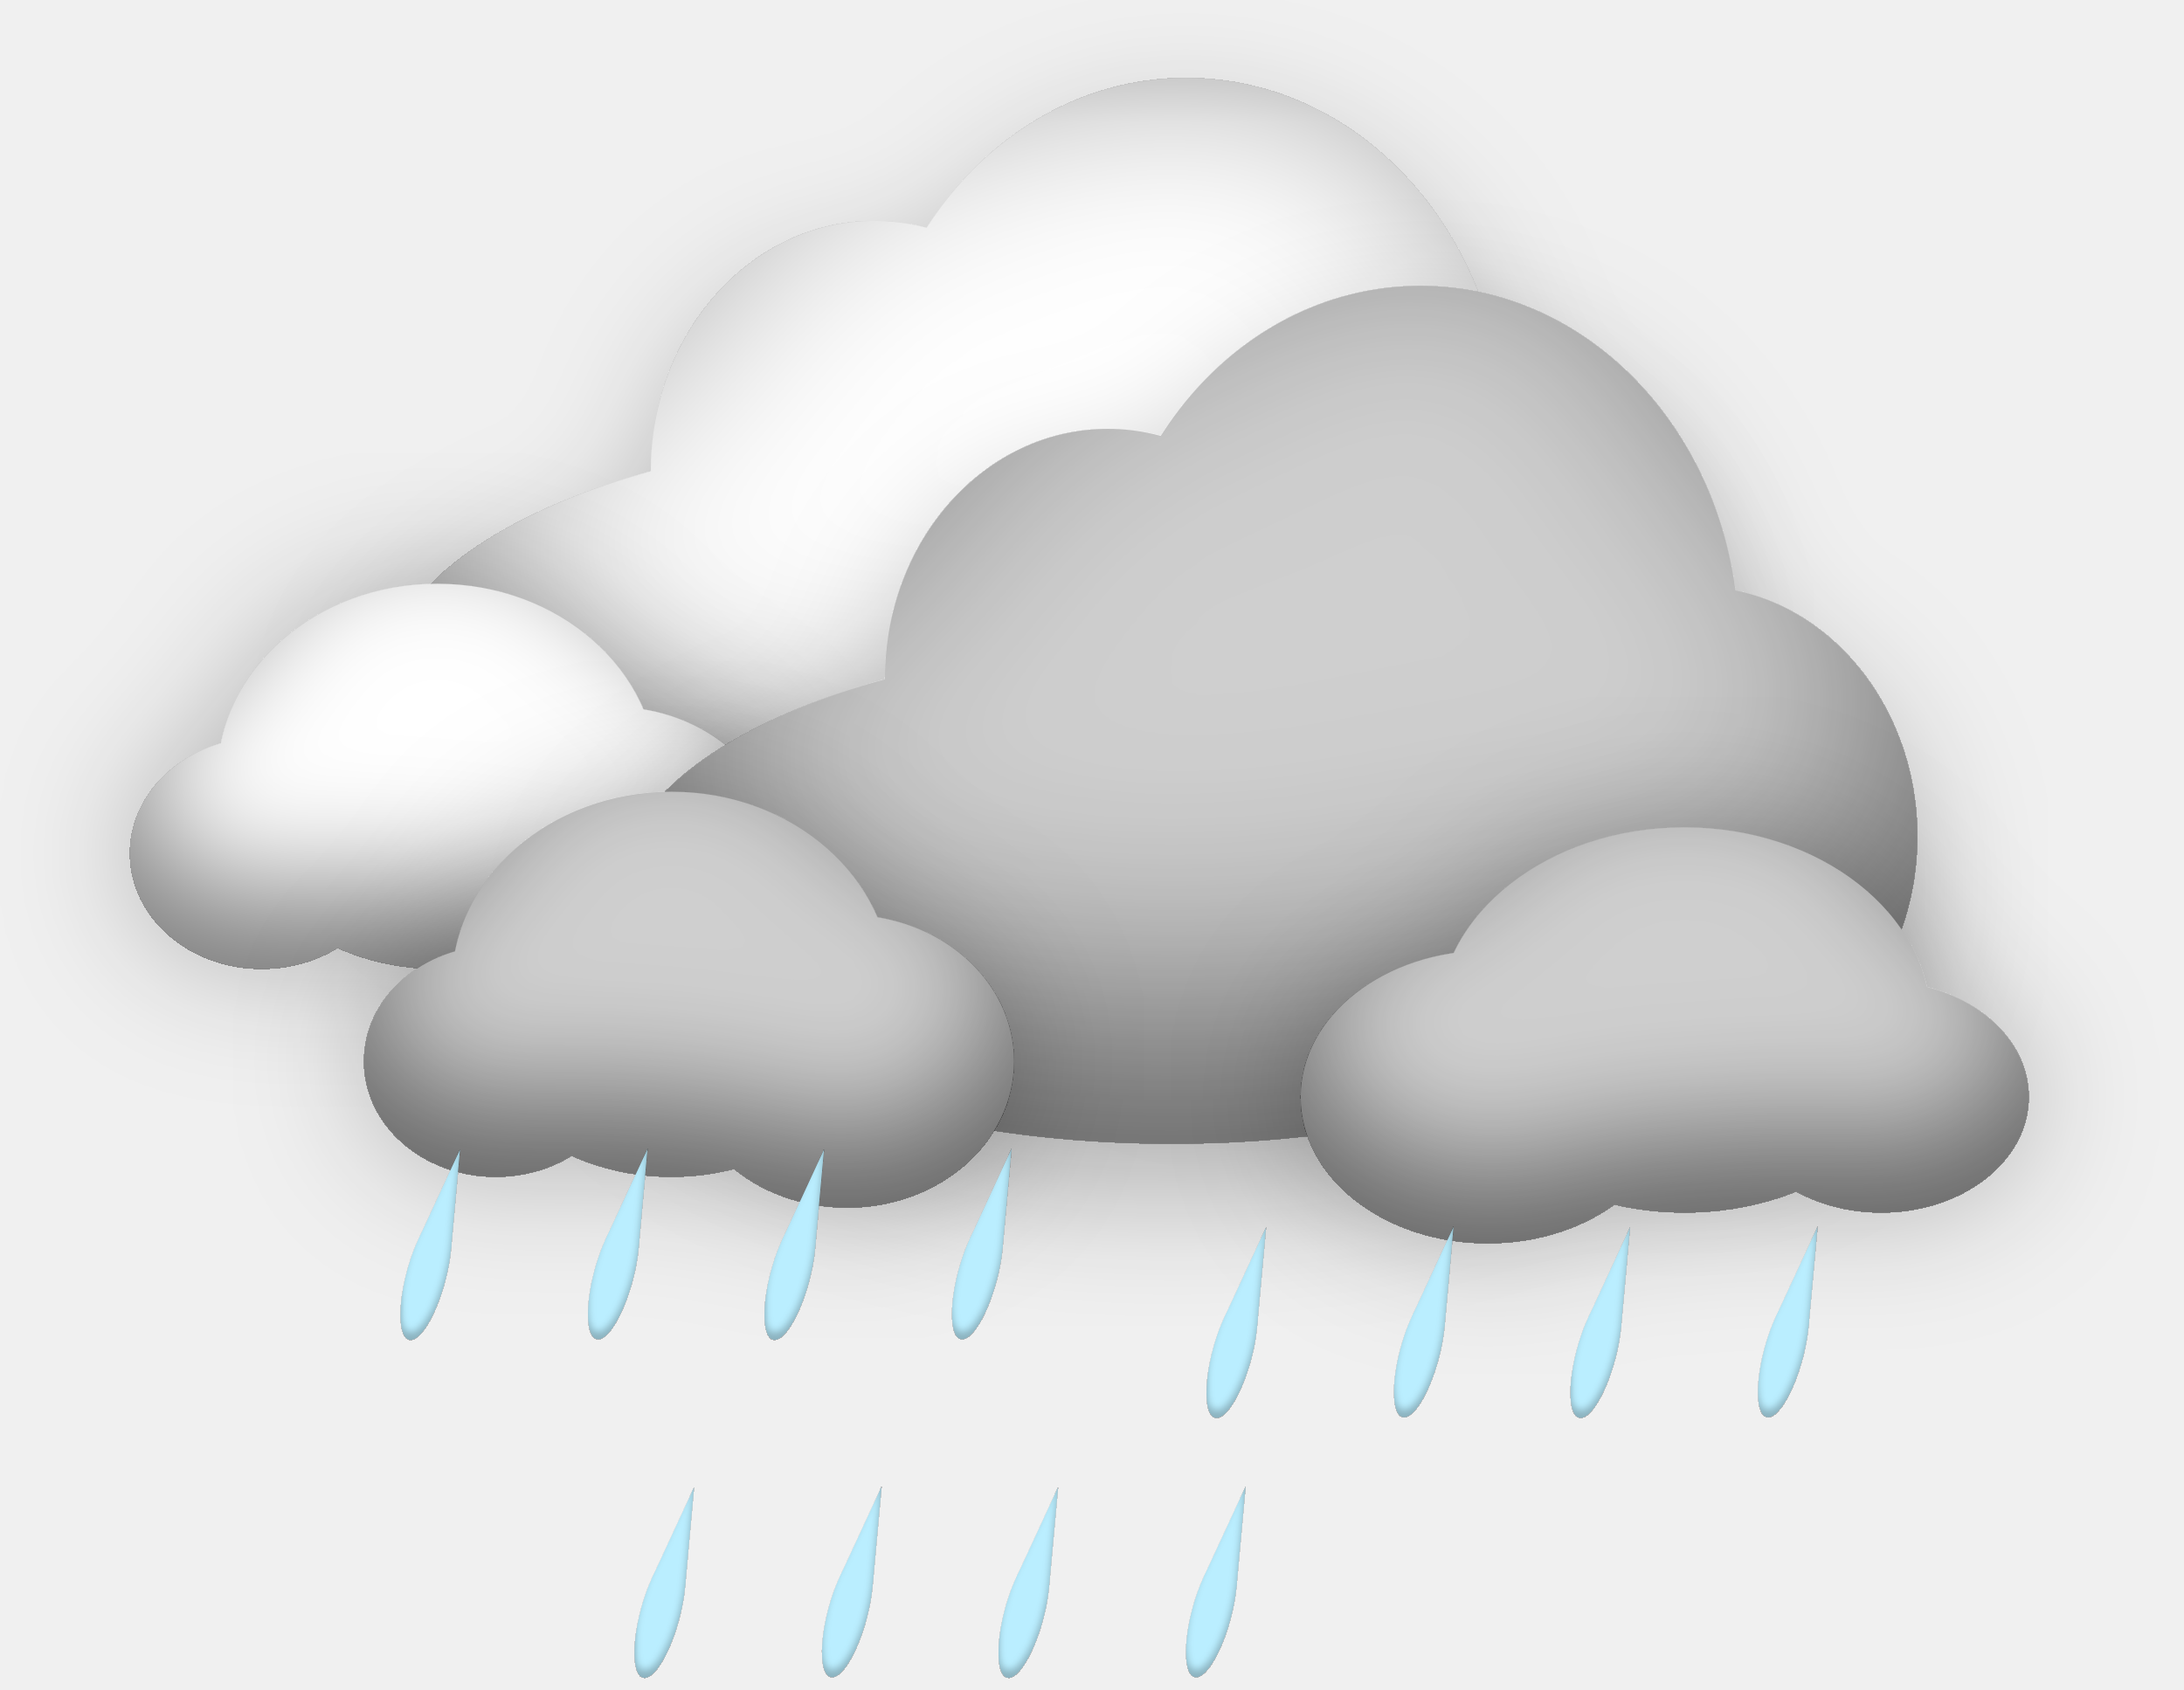
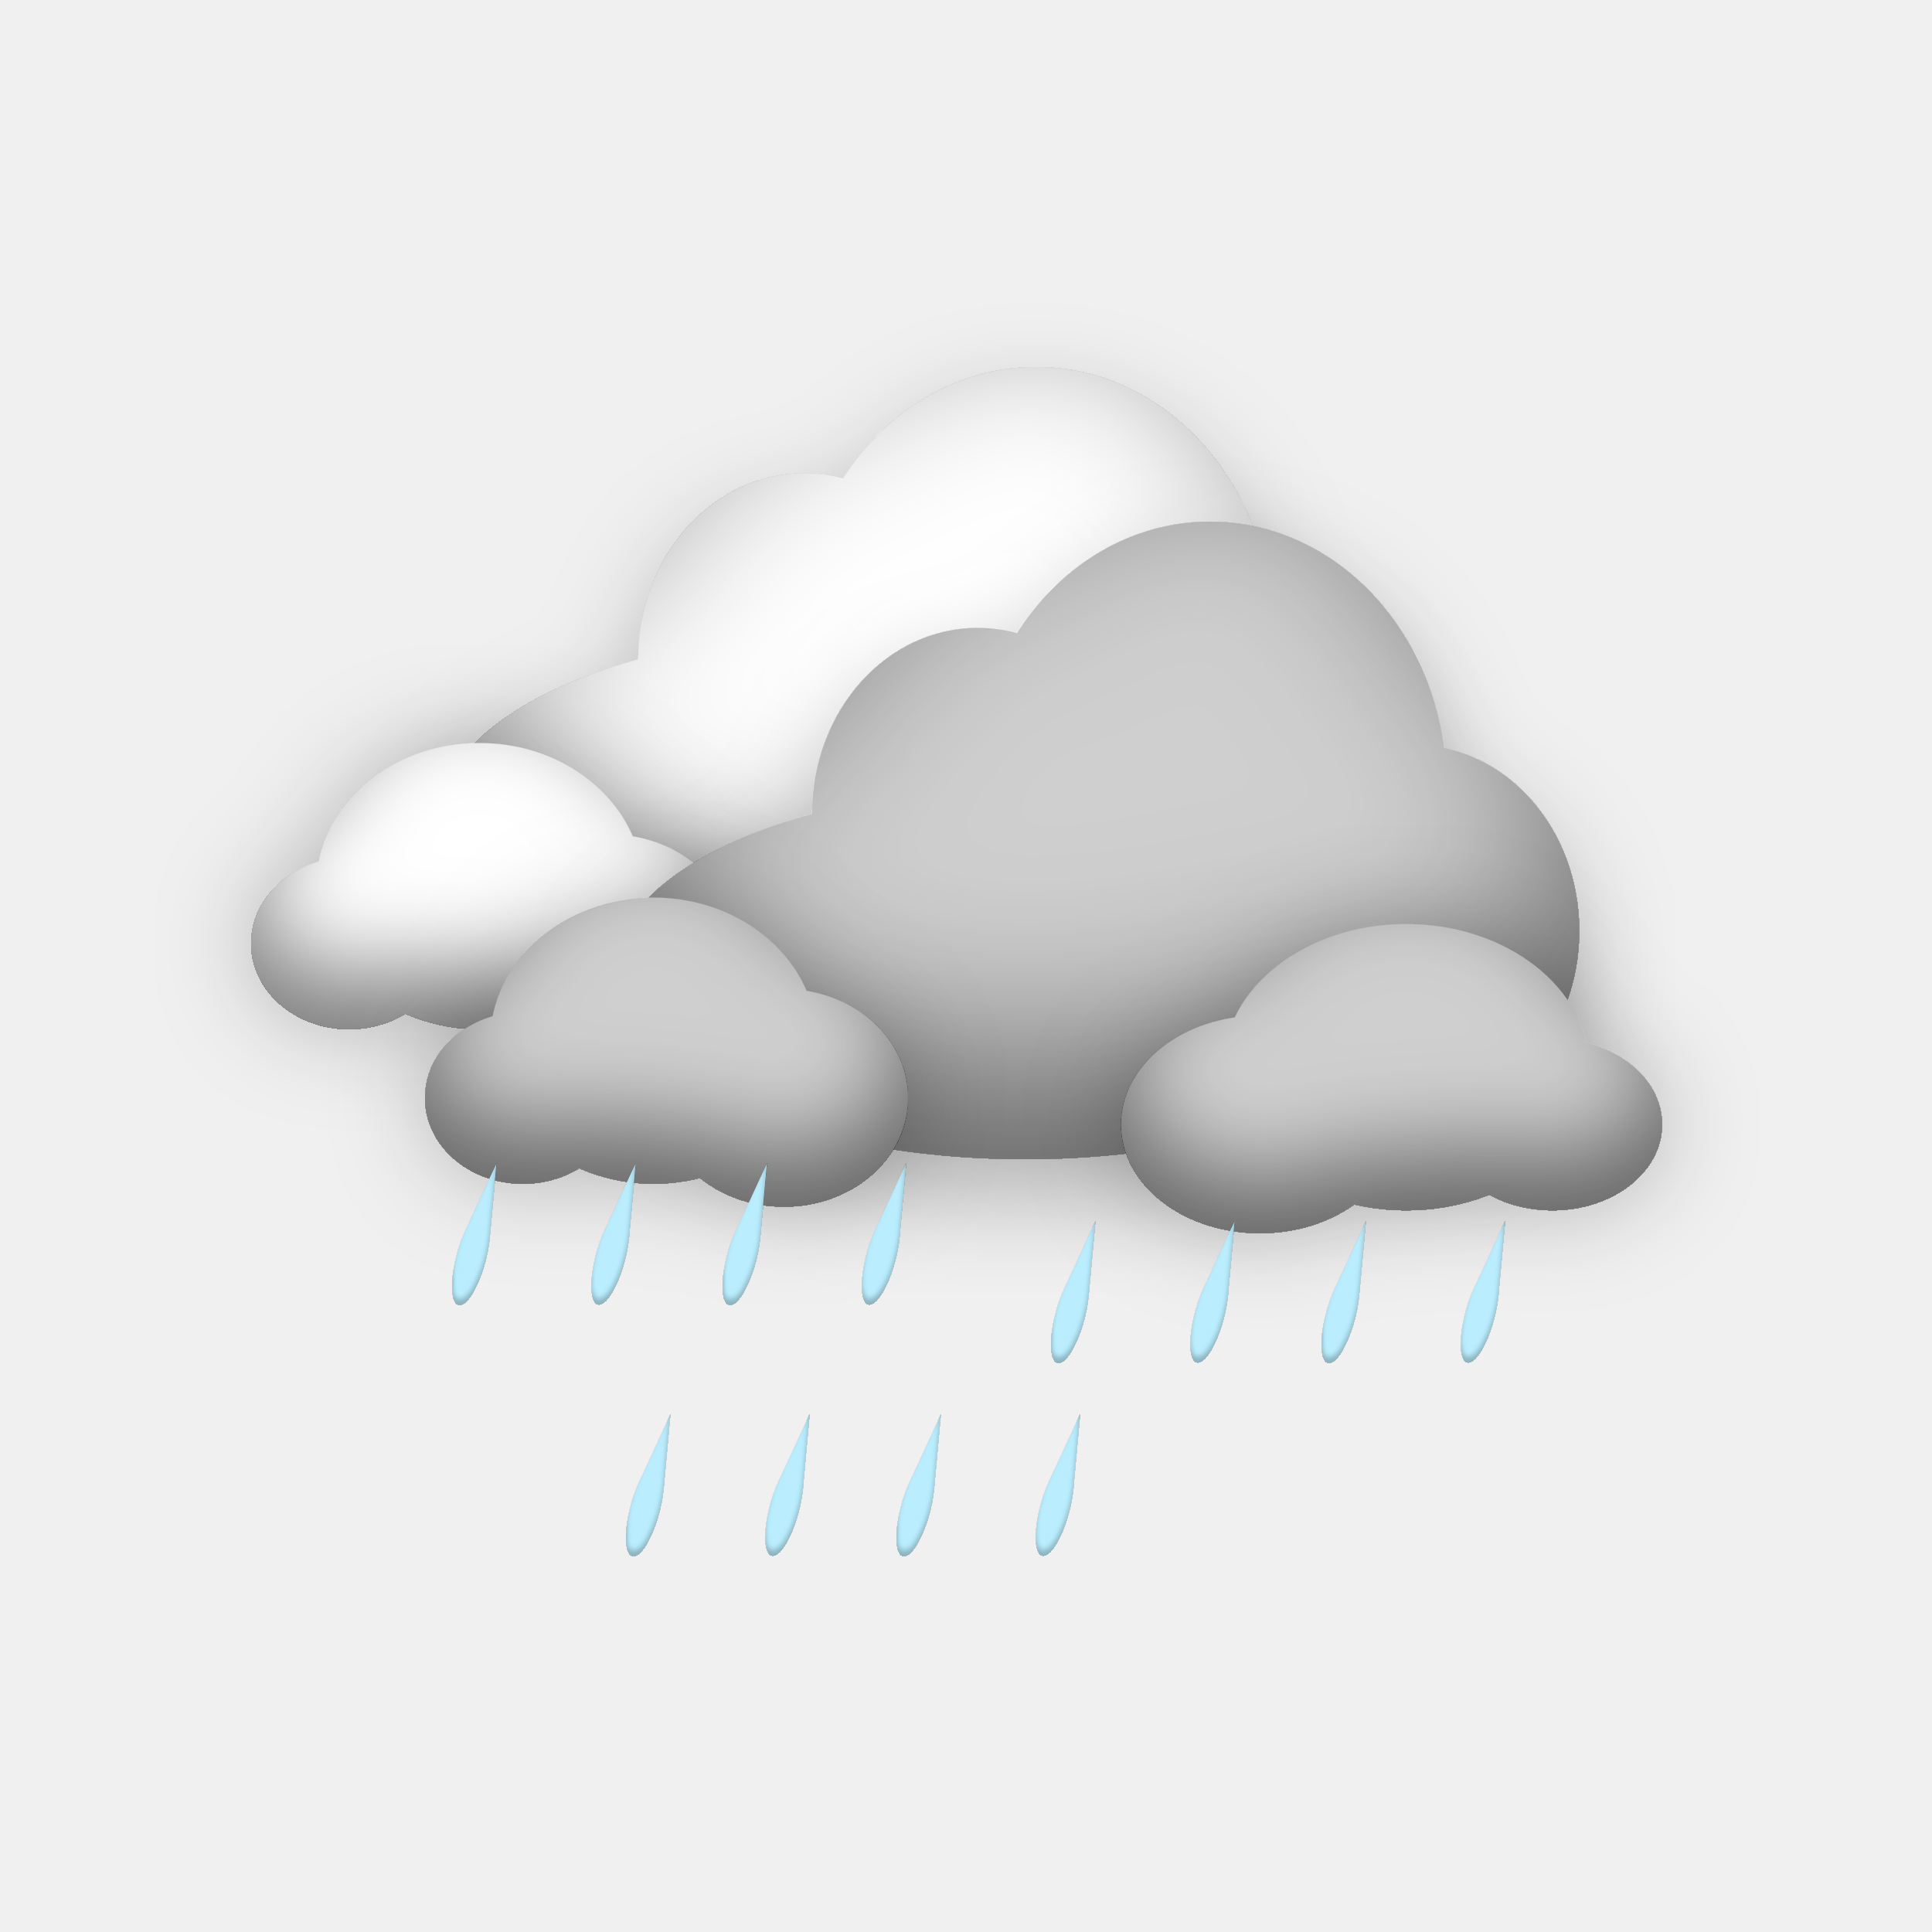
- <svg xmlns="http://www.w3.org/2000/svg" width="84" height="65" viewBox="0 0 84 65" fill="none">
+ <svg xmlns="http://www.w3.org/2000/svg" width="100" height="100" viewBox="0 0 100 100" fill="none">
  <g filter="url(#filter0_di_207_418)">
-     <path d="M57.879 16.75C57.879 24.344 52.393 30.5 45.624 30.5C38.856 30.5 33.37 24.344 33.37 16.75C33.37 9.156 38.856 3 45.624 3C52.393 3 57.879 9.156 57.879 16.75Z" fill="white" />
-     <path d="M64.742 24.175C64.742 29.491 60.901 33.8 56.164 33.8C51.426 33.8 47.585 29.491 47.585 24.175C47.585 18.859 51.426 14.55 56.164 14.55C60.901 14.55 64.742 18.859 64.742 24.175Z" fill="white" />
-     <path d="M42.193 18.125C42.193 23.441 38.352 27.75 33.615 27.75C28.877 27.75 25.036 23.441 25.036 18.125C25.036 12.809 28.877 8.5 33.615 8.5C38.352 8.5 42.193 12.809 42.193 18.125Z" fill="white" />
-     <path d="M57.389 26.375C57.389 31.691 47.842 36 36.066 36C24.289 36 14.742 31.691 14.742 26.375C14.742 21.059 24.289 16.75 36.066 16.75C47.842 16.75 57.389 21.059 57.389 26.375Z" fill="white" />
+     <path d="M65.879 32.75C65.879 40.344 60.393 46.5 53.624 46.5C46.856 46.5 41.37 40.344 41.37 32.75C41.37 25.156 46.856 19 53.624 19C60.393 19 65.879 25.156 65.879 32.75Z" fill="white" />
+     <path d="M72.742 40.175C72.742 45.491 68.901 49.8 64.164 49.8C59.426 49.8 55.585 45.491 55.585 40.175C55.585 34.859 59.426 30.55 64.164 30.55C68.901 30.55 72.742 34.859 72.742 40.175Z" fill="white" />
+     <path d="M50.193 34.125C50.193 39.441 46.352 43.75 41.615 43.75C36.877 43.75 33.036 39.441 33.036 34.125C33.036 28.809 36.877 24.5 41.615 24.5C46.352 24.5 50.193 28.809 50.193 34.125Z" fill="white" />
+     <path d="M65.389 42.375C65.389 47.691 55.842 52 44.066 52C32.289 52 22.742 47.691 22.742 42.375C22.742 37.059 32.289 32.75 44.066 32.75C55.842 32.75 65.389 37.059 65.389 42.375Z" fill="white" />
  </g>
  <g filter="url(#filter1_di_207_418)">
-     <path d="M30 32.829C30 35.938 27.126 38.459 23.581 38.459C20.036 38.459 17.162 35.938 17.162 32.829C17.162 29.72 20.036 27.199 23.581 27.199C27.126 27.199 30 29.72 30 32.829Z" fill="white" />
-     <path d="M15.135 32.829C15.135 35.283 12.866 37.273 10.068 37.273C7.269 37.273 5 35.283 5 32.829C5 30.374 7.269 28.384 10.068 28.384C12.866 28.384 15.135 30.374 15.135 32.829Z" fill="white" />
-     <path d="M25.27 29.866C25.27 33.957 21.489 37.273 16.824 37.273C12.16 37.273 8.378 33.957 8.378 29.866C8.378 25.775 12.16 22.459 16.824 22.459C21.489 22.459 25.27 25.775 25.27 29.866Z" fill="white" />
+     <path d="M38 48.829C38 51.938 35.126 54.459 31.581 54.459C28.036 54.459 25.162 51.938 25.162 48.829C25.162 45.72 28.036 43.199 31.581 43.199C35.126 43.199 38 45.72 38 48.829Z" fill="white" />
+     <path d="M23.135 48.829C23.135 51.283 20.866 53.273 18.068 53.273C15.269 53.273 13 51.283 13 48.829C13 46.374 15.269 44.384 18.068 44.384C20.866 44.384 23.135 46.374 23.135 48.829Z" fill="white" />
+     <path d="M33.27 45.866C33.27 49.957 29.489 53.273 24.824 53.273C20.16 53.273 16.378 49.957 16.378 45.866C16.378 41.775 20.16 38.459 24.824 38.459C29.489 38.459 33.27 41.775 33.27 45.866Z" fill="white" />
  </g>
  <g filter="url(#filter2_di_207_418)">
-     <path d="M41.028 34.202C41.028 37.311 44.247 39.831 48.218 39.831C52.188 39.831 55.407 37.311 55.407 34.202C55.407 31.093 52.188 28.572 48.218 28.572C44.247 28.572 41.028 31.093 41.028 34.202Z" fill="white" />
-     <path d="M57.677 34.202C57.677 36.657 60.218 38.646 63.353 38.646C66.487 38.646 69.028 36.657 69.028 34.202C69.028 31.747 66.487 29.758 63.353 29.758C60.218 29.758 57.677 31.747 57.677 34.202Z" fill="white" />
-     <path d="M46.326 31.239C46.326 35.33 50.561 38.646 55.785 38.646C61.009 38.646 65.245 35.33 65.245 31.239C65.245 27.148 61.009 23.831 55.785 23.831C50.561 23.831 46.326 27.148 46.326 31.239Z" fill="white" />
+     <path d="M49.028 50.202C49.028 53.311 52.247 55.831 56.218 55.831C60.188 55.831 63.407 53.311 63.407 50.202C63.407 47.093 60.188 44.572 56.218 44.572C52.247 44.572 49.028 47.093 49.028 50.202Z" fill="white" />
+     <path d="M65.677 50.202C65.677 52.657 68.218 54.646 71.353 54.646C74.487 54.646 77.028 52.657 77.028 50.202C77.028 47.747 74.487 45.758 71.353 45.758C68.218 45.758 65.677 47.747 65.677 50.202Z" fill="white" />
+     <path d="M54.326 47.239C54.326 51.33 58.561 54.646 63.785 54.646C69.009 54.646 73.245 51.33 73.245 47.239C73.245 43.148 69.009 39.831 63.785 39.831C58.561 39.831 54.326 43.148 54.326 47.239Z" fill="white" />
  </g>
  <g filter="url(#filter3_di_207_418)">
-     <path d="M66.879 24.75C66.879 32.344 61.393 38.5 54.624 38.5C47.856 38.5 42.37 32.344 42.37 24.75C42.37 17.156 47.856 11 54.624 11C61.393 11 66.879 17.156 66.879 24.75Z" fill="#CFCFCF" />
-     <path d="M73.742 32.175C73.742 37.491 69.901 41.8 65.164 41.8C60.426 41.8 56.585 37.491 56.585 32.175C56.585 26.859 60.426 22.55 65.164 22.55C69.901 22.55 73.742 26.859 73.742 32.175Z" fill="#CFCFCF" />
-     <path d="M51.193 26.125C51.193 31.441 47.352 35.75 42.615 35.75C37.877 35.75 34.036 31.441 34.036 26.125C34.036 20.809 37.877 16.5 42.615 16.5C47.352 16.5 51.193 20.809 51.193 26.125Z" fill="#CFCFCF" />
-     <path d="M66.389 34.375C66.389 39.691 56.842 44 45.066 44C33.289 44 23.742 39.691 23.742 34.375C23.742 29.059 33.289 24.75 45.066 24.75C56.842 24.75 66.389 29.059 66.389 34.375Z" fill="#CFCFCF" />
+     <path d="M74.879 40.75C74.879 48.344 69.393 54.5 62.624 54.5C55.856 54.5 50.37 48.344 50.37 40.75C50.37 33.156 55.856 27 62.624 27C69.393 27 74.879 33.156 74.879 40.75Z" fill="#CFCFCF" />
+     <path d="M81.742 48.175C81.742 53.491 77.901 57.8 73.164 57.8C68.426 57.8 64.585 53.491 64.585 48.175C64.585 42.859 68.426 38.55 73.164 38.55C77.901 38.55 81.742 42.859 81.742 48.175Z" fill="#CFCFCF" />
+     <path d="M59.193 42.125C59.193 47.441 55.352 51.75 50.615 51.75C45.877 51.75 42.036 47.441 42.036 42.125C42.036 36.809 45.877 32.5 50.615 32.5C55.352 32.5 59.193 36.809 59.193 42.125Z" fill="#CFCFCF" />
+     <path d="M74.389 50.375C74.389 55.691 64.842 60 53.066 60C41.289 60 31.742 55.691 31.742 50.375C31.742 45.059 41.289 40.75 53.066 40.75C64.842 40.75 74.389 45.059 74.389 50.375Z" fill="#CFCFCF" />
  </g>
  <g filter="url(#filter4_di_207_418)">
-     <path d="M39 40.829C39 43.938 36.126 46.459 32.581 46.459C29.036 46.459 26.162 43.938 26.162 40.829C26.162 37.72 29.036 35.199 32.581 35.199C36.126 35.199 39 37.72 39 40.829Z" fill="#CFCFCF" />
-     <path d="M24.135 40.829C24.135 43.283 21.866 45.273 19.068 45.273C16.269 45.273 14 43.283 14 40.829C14 38.374 16.269 36.384 19.068 36.384C21.866 36.384 24.135 38.374 24.135 40.829Z" fill="#CFCFCF" />
-     <path d="M34.27 37.866C34.27 41.957 30.489 45.273 25.824 45.273C21.16 45.273 17.378 41.957 17.378 37.866C17.378 33.775 21.16 30.459 25.824 30.459C30.489 30.459 34.27 33.775 34.27 37.866Z" fill="#CFCFCF" />
+     <path d="M47 56.829C47 59.938 44.126 62.459 40.581 62.459C37.036 62.459 34.162 59.938 34.162 56.829C34.162 53.72 37.036 51.199 40.581 51.199C44.126 51.199 47 53.72 47 56.829Z" fill="#CFCFCF" />
+     <path d="M32.135 56.829C32.135 59.283 29.866 61.273 27.068 61.273C24.269 61.273 22 59.283 22 56.829C22 54.374 24.269 52.384 27.068 52.384C29.866 52.384 32.135 54.374 32.135 56.829Z" fill="#CFCFCF" />
+     <path d="M42.27 53.866C42.27 57.957 38.489 61.273 33.824 61.273C29.16 61.273 25.378 57.957 25.378 53.866C25.378 49.775 29.16 46.459 33.824 46.459C38.489 46.459 42.27 49.775 42.27 53.866Z" fill="#CFCFCF" />
  </g>
  <g filter="url(#filter5_di_207_418)">
-     <path d="M50.028 42.202C50.028 45.311 53.247 47.831 57.218 47.831C61.188 47.831 64.407 45.311 64.407 42.202C64.407 39.093 61.188 36.572 57.218 36.572C53.247 36.572 50.028 39.093 50.028 42.202Z" fill="#CFCFCF" />
-     <path d="M66.677 42.202C66.677 44.657 69.218 46.646 72.353 46.646C75.487 46.646 78.028 44.657 78.028 42.202C78.028 39.747 75.487 37.758 72.353 37.758C69.218 37.758 66.677 39.747 66.677 42.202Z" fill="#CFCFCF" />
-     <path d="M55.326 39.239C55.326 43.33 59.561 46.646 64.785 46.646C70.009 46.646 74.245 43.33 74.245 39.239C74.245 35.148 70.009 31.831 64.785 31.831C59.561 31.831 55.326 35.148 55.326 39.239Z" fill="#CFCFCF" />
+     <path d="M58.028 58.202C58.028 61.311 61.247 63.831 65.218 63.831C69.188 63.831 72.407 61.311 72.407 58.202C72.407 55.093 69.188 52.572 65.218 52.572C61.247 52.572 58.028 55.093 58.028 58.202Z" fill="#CFCFCF" />
+     <path d="M74.677 58.202C74.677 60.657 77.218 62.646 80.353 62.646C83.487 62.646 86.028 60.657 86.028 58.202C86.028 55.747 83.487 53.758 80.353 53.758C77.218 53.758 74.677 55.747 74.677 58.202Z" fill="#CFCFCF" />
+     <path d="M63.326 55.239C63.326 59.33 67.561 62.646 72.785 62.646C78.009 62.646 82.245 59.33 82.245 55.239C82.245 51.148 78.009 47.831 72.785 47.831C67.561 47.831 63.326 51.148 63.326 55.239Z" fill="#CFCFCF" />
  </g>
  <g filter="url(#filter6_i_207_418)">
-     <path d="M17.694 44.222L17.347 48.051L16.079 47.712L17.694 44.222Z" fill="#BAEEFF" />
-     <ellipse cx="16.386" cy="49.1" rx="0.758" ry="2.526" transform="rotate(15 16.3858 49.1005)" fill="#BAEEFF" />
-     <path d="M24.906 44.197L24.559 48.026L23.291 47.686L24.906 44.197Z" fill="#BAEEFF" />
-     <ellipse cx="23.598" cy="49.075" rx="0.758" ry="2.526" transform="rotate(15 23.5977 49.0749)" fill="#BAEEFF" />
+     <path d="M25.694 60.222L25.347 64.051L24.079 63.712L25.694 60.222Z" fill="#BAEEFF" />
+     <ellipse cx="24.386" cy="65.1" rx="0.758" ry="2.526" transform="rotate(15 24.3858 65.1005)" fill="#BAEEFF" />
+     <path d="M32.906 60.197L32.559 64.025L31.291 63.686L32.906 60.197Z" fill="#BAEEFF" />
+     <ellipse cx="31.598" cy="65.075" rx="0.758" ry="2.526" transform="rotate(15 31.5977 65.0749)" fill="#BAEEFF" />
  </g>
  <g filter="url(#filter7_i_207_418)">
-     <path d="M31.694 44.222L31.347 48.051L30.079 47.712L31.694 44.222Z" fill="#BAEEFF" />
-     <ellipse cx="30.386" cy="49.1" rx="0.758" ry="2.526" transform="rotate(15 30.3858 49.1005)" fill="#BAEEFF" />
-     <path d="M38.906 44.197L38.559 48.026L37.291 47.686L38.906 44.197Z" fill="#BAEEFF" />
-     <ellipse cx="37.598" cy="49.075" rx="0.758" ry="2.526" transform="rotate(15 37.5977 49.0749)" fill="#BAEEFF" />
+     <path d="M39.694 60.222L39.347 64.051L38.08 63.712L39.694 60.222Z" fill="#BAEEFF" />
+     <ellipse cx="38.386" cy="65.1" rx="0.758" ry="2.526" transform="rotate(15 38.3858 65.1005)" fill="#BAEEFF" />
+     <path d="M46.906 60.197L46.559 64.025L45.291 63.686L46.906 60.197Z" fill="#BAEEFF" />
+     <ellipse cx="45.598" cy="65.075" rx="0.758" ry="2.526" transform="rotate(15 45.5977 65.0749)" fill="#BAEEFF" />
  </g>
  <g filter="url(#filter8_i_207_418)">
-     <path d="M48.694 47.222L48.347 51.051L47.08 50.712L48.694 47.222Z" fill="#BAEEFF" />
-     <ellipse cx="47.386" cy="52.1" rx="0.758" ry="2.526" transform="rotate(15 47.3858 52.1005)" fill="#BAEEFF" />
-     <path d="M55.906 47.197L55.559 51.026L54.291 50.686L55.906 47.197Z" fill="#BAEEFF" />
-     <ellipse cx="54.598" cy="52.075" rx="0.758" ry="2.526" transform="rotate(15 54.5977 52.0749)" fill="#BAEEFF" />
+     <path d="M56.694 63.222L56.347 67.051L55.08 66.712L56.694 63.222Z" fill="#BAEEFF" />
+     <ellipse cx="55.386" cy="68.1" rx="0.758" ry="2.526" transform="rotate(15 55.3858 68.1005)" fill="#BAEEFF" />
+     <path d="M63.906 63.197L63.559 67.025L62.291 66.686L63.906 63.197Z" fill="#BAEEFF" />
+     <ellipse cx="62.598" cy="68.075" rx="0.758" ry="2.526" transform="rotate(15 62.5977 68.0749)" fill="#BAEEFF" />
  </g>
  <g filter="url(#filter9_i_207_418)">
-     <path d="M62.694 47.222L62.347 51.051L61.08 50.712L62.694 47.222Z" fill="#BAEEFF" />
-     <ellipse cx="61.386" cy="52.1" rx="0.758" ry="2.526" transform="rotate(15 61.3858 52.1005)" fill="#BAEEFF" />
-     <path d="M69.906 47.197L69.559 51.026L68.291 50.686L69.906 47.197Z" fill="#BAEEFF" />
-     <ellipse cx="68.598" cy="52.075" rx="0.758" ry="2.526" transform="rotate(15 68.5977 52.0749)" fill="#BAEEFF" />
+     <path d="M70.694 63.222L70.347 67.051L69.079 66.712L70.694 63.222Z" fill="#BAEEFF" />
+     <ellipse cx="69.386" cy="68.1" rx="0.758" ry="2.526" transform="rotate(15 69.3858 68.1005)" fill="#BAEEFF" />
+     <path d="M77.906 63.197L77.559 67.025L76.291 66.686L77.906 63.197Z" fill="#BAEEFF" />
+     <ellipse cx="76.598" cy="68.075" rx="0.758" ry="2.526" transform="rotate(15 76.5977 68.0749)" fill="#BAEEFF" />
  </g>
  <g filter="url(#filter10_i_207_418)">
-     <path d="M26.694 57.222L26.347 61.051L25.079 60.712L26.694 57.222Z" fill="#BAEEFF" />
-     <ellipse cx="25.386" cy="62.1" rx="0.758" ry="2.526" transform="rotate(15 25.3858 62.1005)" fill="#BAEEFF" />
-     <path d="M33.906 57.197L33.559 61.026L32.291 60.686L33.906 57.197Z" fill="#BAEEFF" />
-     <ellipse cx="32.598" cy="62.075" rx="0.758" ry="2.526" transform="rotate(15 32.5977 62.0749)" fill="#BAEEFF" />
+     <path d="M34.694 73.222L34.347 77.051L33.08 76.712L34.694 73.222Z" fill="#BAEEFF" />
+     <ellipse cx="33.386" cy="78.1" rx="0.758" ry="2.526" transform="rotate(15 33.3858 78.1005)" fill="#BAEEFF" />
+     <path d="M41.906 73.197L41.559 77.025L40.291 76.686L41.906 73.197Z" fill="#BAEEFF" />
+     <ellipse cx="40.598" cy="78.075" rx="0.758" ry="2.526" transform="rotate(15 40.5977 78.0749)" fill="#BAEEFF" />
  </g>
  <g filter="url(#filter11_i_207_418)">
-     <path d="M40.694 57.222L40.347 61.051L39.08 60.712L40.694 57.222Z" fill="#BAEEFF" />
-     <ellipse cx="39.386" cy="62.1" rx="0.758" ry="2.526" transform="rotate(15 39.3858 62.1005)" fill="#BAEEFF" />
-     <path d="M47.906 57.197L47.559 61.026L46.291 60.686L47.906 57.197Z" fill="#BAEEFF" />
-     <ellipse cx="46.598" cy="62.075" rx="0.758" ry="2.526" transform="rotate(15 46.5977 62.0749)" fill="#BAEEFF" />
+     <path d="M48.694 73.222L48.347 77.051L47.08 76.712L48.694 73.222Z" fill="#BAEEFF" />
+     <ellipse cx="47.386" cy="78.1" rx="0.758" ry="2.526" transform="rotate(15 47.3858 78.1005)" fill="#BAEEFF" />
+     <path d="M55.906 73.197L55.559 77.025L54.291 76.686L55.906 73.197Z" fill="#BAEEFF" />
+     <ellipse cx="54.598" cy="78.075" rx="0.758" ry="2.526" transform="rotate(15 54.5977 78.0749)" fill="#BAEEFF" />
  </g>
  <defs>
-     <filter id="filter0_di_207_418" x="9.742" y="-2" width="60" height="45" filterUnits="userSpaceOnUse" color-interpolation-filters="sRGB">
+     <filter id="filter0_di_207_418" x="17.742" y="14" width="60" height="45" filterUnits="userSpaceOnUse" color-interpolation-filters="sRGB">
      <feFlood flood-opacity="0" result="BackgroundImageFix" />
      <feColorMatrix in="SourceAlpha" type="matrix" values="0 0 0 0 0 0 0 0 0 0 0 0 0 0 0 0 0 0 127 0" result="hardAlpha" />
      <feOffset dy="2" />
      <feGaussianBlur stdDeviation="2.5" />
      <feComposite in2="hardAlpha" operator="out" />
      <feColorMatrix type="matrix" values="0 0 0 0 0 0 0 0 0 0 0 0 0 0 0 0 0 0 0.25 0" />
      <feBlend mode="normal" in2="BackgroundImageFix" result="effect1_dropShadow_207_418" />
      <feBlend mode="normal" in="SourceGraphic" in2="effect1_dropShadow_207_418" result="shape" />
      <feColorMatrix in="SourceAlpha" type="matrix" values="0 0 0 0 0 0 0 0 0 0 0 0 0 0 0 0 0 0 127 0" result="hardAlpha" />
      <feOffset dy="-5" />
      <feGaussianBlur stdDeviation="5" />
      <feComposite in2="hardAlpha" operator="arithmetic" k2="-1" k3="1" />
      <feColorMatrix type="matrix" values="0 0 0 0 0 0 0 0 0 0 0 0 0 0 0 0 0 0 0.5 0" />
      <feBlend mode="normal" in2="shape" result="effect2_innerShadow_207_418" />
    </filter>
-     <filter id="filter1_di_207_418" x="0" y="17.459" width="35" height="26" filterUnits="userSpaceOnUse" color-interpolation-filters="sRGB">
-       <feFlood flood-opacity="0" result="BackgroundImageFix" />
-       <feColorMatrix in="SourceAlpha" type="matrix" values="0 0 0 0 0 0 0 0 0 0 0 0 0 0 0 0 0 0 127 0" result="hardAlpha" />
-       <feOffset />
-       <feGaussianBlur stdDeviation="2.5" />
-       <feComposite in2="hardAlpha" operator="out" />
-       <feColorMatrix type="matrix" values="0 0 0 0 0 0 0 0 0 0 0 0 0 0 0 0 0 0 0.25 0" />
-       <feBlend mode="normal" in2="BackgroundImageFix" result="effect1_dropShadow_207_418" />
-       <feBlend mode="normal" in="SourceGraphic" in2="effect1_dropShadow_207_418" result="shape" />
-       <feColorMatrix in="SourceAlpha" type="matrix" values="0 0 0 0 0 0 0 0 0 0 0 0 0 0 0 0 0 0 127 0" result="hardAlpha" />
-       <feOffset dy="-2.75" />
-       <feGaussianBlur stdDeviation="2.5" />
-       <feComposite in2="hardAlpha" operator="arithmetic" k2="-1" k3="1" />
-       <feColorMatrix type="matrix" values="0 0 0 0 0 0 0 0 0 0 0 0 0 0 0 0 0 0 0.5 0" />
-       <feBlend mode="normal" in2="shape" result="effect2_innerShadow_207_418" />
-     </filter>
-     <filter id="filter2_di_207_418" x="36.028" y="18.831" width="38" height="26" filterUnits="userSpaceOnUse" color-interpolation-filters="sRGB">
-       <feFlood flood-opacity="0" result="BackgroundImageFix" />
-       <feColorMatrix in="SourceAlpha" type="matrix" values="0 0 0 0 0 0 0 0 0 0 0 0 0 0 0 0 0 0 127 0" result="hardAlpha" />
-       <feOffset />
-       <feGaussianBlur stdDeviation="2.5" />
-       <feComposite in2="hardAlpha" operator="out" />
-       <feColorMatrix type="matrix" values="0 0 0 0 0 0 0 0 0 0 0 0 0 0 0 0 0 0 0.25 0" />
-       <feBlend mode="normal" in2="BackgroundImageFix" result="effect1_dropShadow_207_418" />
-       <feBlend mode="normal" in="SourceGraphic" in2="effect1_dropShadow_207_418" result="shape" />
-       <feColorMatrix in="SourceAlpha" type="matrix" values="0 0 0 0 0 0 0 0 0 0 0 0 0 0 0 0 0 0 127 0" result="hardAlpha" />
-       <feOffset dy="-2.75" />
-       <feGaussianBlur stdDeviation="2.5" />
-       <feComposite in2="hardAlpha" operator="arithmetic" k2="-1" k3="1" />
-       <feColorMatrix type="matrix" values="0 0 0 0 0 0 0 0 0 0 0 0 0 0 0 0 0 0 0.5 0" />
-       <feBlend mode="normal" in2="shape" result="effect2_innerShadow_207_418" />
-     </filter>
-     <filter id="filter3_di_207_418" x="18.742" y="6" width="60" height="45" filterUnits="userSpaceOnUse" color-interpolation-filters="sRGB">
+     <filter id="filter1_di_207_418" x="8" y="33.459" width="35" height="26" filterUnits="userSpaceOnUse" color-interpolation-filters="sRGB">
+       <feFlood flood-opacity="0" result="BackgroundImageFix" />
+       <feColorMatrix in="SourceAlpha" type="matrix" values="0 0 0 0 0 0 0 0 0 0 0 0 0 0 0 0 0 0 127 0" result="hardAlpha" />
+       <feOffset />
+       <feGaussianBlur stdDeviation="2.5" />
+       <feComposite in2="hardAlpha" operator="out" />
+       <feColorMatrix type="matrix" values="0 0 0 0 0 0 0 0 0 0 0 0 0 0 0 0 0 0 0.25 0" />
+       <feBlend mode="normal" in2="BackgroundImageFix" result="effect1_dropShadow_207_418" />
+       <feBlend mode="normal" in="SourceGraphic" in2="effect1_dropShadow_207_418" result="shape" />
+       <feColorMatrix in="SourceAlpha" type="matrix" values="0 0 0 0 0 0 0 0 0 0 0 0 0 0 0 0 0 0 127 0" result="hardAlpha" />
+       <feOffset dy="-2.75" />
+       <feGaussianBlur stdDeviation="2.5" />
+       <feComposite in2="hardAlpha" operator="arithmetic" k2="-1" k3="1" />
+       <feColorMatrix type="matrix" values="0 0 0 0 0 0 0 0 0 0 0 0 0 0 0 0 0 0 0.5 0" />
+       <feBlend mode="normal" in2="shape" result="effect2_innerShadow_207_418" />
+     </filter>
+     <filter id="filter2_di_207_418" x="44.028" y="34.831" width="38" height="26" filterUnits="userSpaceOnUse" color-interpolation-filters="sRGB">
+       <feFlood flood-opacity="0" result="BackgroundImageFix" />
+       <feColorMatrix in="SourceAlpha" type="matrix" values="0 0 0 0 0 0 0 0 0 0 0 0 0 0 0 0 0 0 127 0" result="hardAlpha" />
+       <feOffset />
+       <feGaussianBlur stdDeviation="2.5" />
+       <feComposite in2="hardAlpha" operator="out" />
+       <feColorMatrix type="matrix" values="0 0 0 0 0 0 0 0 0 0 0 0 0 0 0 0 0 0 0.25 0" />
+       <feBlend mode="normal" in2="BackgroundImageFix" result="effect1_dropShadow_207_418" />
+       <feBlend mode="normal" in="SourceGraphic" in2="effect1_dropShadow_207_418" result="shape" />
+       <feColorMatrix in="SourceAlpha" type="matrix" values="0 0 0 0 0 0 0 0 0 0 0 0 0 0 0 0 0 0 127 0" result="hardAlpha" />
+       <feOffset dy="-2.75" />
+       <feGaussianBlur stdDeviation="2.5" />
+       <feComposite in2="hardAlpha" operator="arithmetic" k2="-1" k3="1" />
+       <feColorMatrix type="matrix" values="0 0 0 0 0 0 0 0 0 0 0 0 0 0 0 0 0 0 0.5 0" />
+       <feBlend mode="normal" in2="shape" result="effect2_innerShadow_207_418" />
+     </filter>
+     <filter id="filter3_di_207_418" x="26.742" y="22" width="60" height="45" filterUnits="userSpaceOnUse" color-interpolation-filters="sRGB">
      <feFlood flood-opacity="0" result="BackgroundImageFix" />
      <feColorMatrix in="SourceAlpha" type="matrix" values="0 0 0 0 0 0 0 0 0 0 0 0 0 0 0 0 0 0 127 0" result="hardAlpha" />
      <feOffset dy="2" />
      <feGaussianBlur stdDeviation="2.5" />
      <feComposite in2="hardAlpha" operator="out" />
      <feColorMatrix type="matrix" values="0 0 0 0 0 0 0 0 0 0 0 0 0 0 0 0 0 0 0.25 0" />
      <feBlend mode="normal" in2="BackgroundImageFix" result="effect1_dropShadow_207_418" />
      <feBlend mode="normal" in="SourceGraphic" in2="effect1_dropShadow_207_418" result="shape" />
      <feColorMatrix in="SourceAlpha" type="matrix" values="0 0 0 0 0 0 0 0 0 0 0 0 0 0 0 0 0 0 127 0" result="hardAlpha" />
      <feOffset dy="-5" />
      <feGaussianBlur stdDeviation="5" />
      <feComposite in2="hardAlpha" operator="arithmetic" k2="-1" k3="1" />
      <feColorMatrix type="matrix" values="0 0 0 0 0 0 0 0 0 0 0 0 0 0 0 0 0 0 0.5 0" />
      <feBlend mode="normal" in2="shape" result="effect2_innerShadow_207_418" />
    </filter>
-     <filter id="filter4_di_207_418" x="9" y="25.459" width="35" height="26" filterUnits="userSpaceOnUse" color-interpolation-filters="sRGB">
-       <feFlood flood-opacity="0" result="BackgroundImageFix" />
-       <feColorMatrix in="SourceAlpha" type="matrix" values="0 0 0 0 0 0 0 0 0 0 0 0 0 0 0 0 0 0 127 0" result="hardAlpha" />
-       <feOffset />
-       <feGaussianBlur stdDeviation="2.5" />
-       <feComposite in2="hardAlpha" operator="out" />
-       <feColorMatrix type="matrix" values="0 0 0 0 0 0 0 0 0 0 0 0 0 0 0 0 0 0 0.25 0" />
-       <feBlend mode="normal" in2="BackgroundImageFix" result="effect1_dropShadow_207_418" />
-       <feBlend mode="normal" in="SourceGraphic" in2="effect1_dropShadow_207_418" result="shape" />
-       <feColorMatrix in="SourceAlpha" type="matrix" values="0 0 0 0 0 0 0 0 0 0 0 0 0 0 0 0 0 0 127 0" result="hardAlpha" />
-       <feOffset dy="-2.75" />
-       <feGaussianBlur stdDeviation="2.5" />
-       <feComposite in2="hardAlpha" operator="arithmetic" k2="-1" k3="1" />
-       <feColorMatrix type="matrix" values="0 0 0 0 0 0 0 0 0 0 0 0 0 0 0 0 0 0 0.5 0" />
-       <feBlend mode="normal" in2="shape" result="effect2_innerShadow_207_418" />
-     </filter>
-     <filter id="filter5_di_207_418" x="45.028" y="26.831" width="38" height="26" filterUnits="userSpaceOnUse" color-interpolation-filters="sRGB">
-       <feFlood flood-opacity="0" result="BackgroundImageFix" />
-       <feColorMatrix in="SourceAlpha" type="matrix" values="0 0 0 0 0 0 0 0 0 0 0 0 0 0 0 0 0 0 127 0" result="hardAlpha" />
-       <feOffset />
-       <feGaussianBlur stdDeviation="2.5" />
-       <feComposite in2="hardAlpha" operator="out" />
-       <feColorMatrix type="matrix" values="0 0 0 0 0 0 0 0 0 0 0 0 0 0 0 0 0 0 0.25 0" />
-       <feBlend mode="normal" in2="BackgroundImageFix" result="effect1_dropShadow_207_418" />
-       <feBlend mode="normal" in="SourceGraphic" in2="effect1_dropShadow_207_418" result="shape" />
-       <feColorMatrix in="SourceAlpha" type="matrix" values="0 0 0 0 0 0 0 0 0 0 0 0 0 0 0 0 0 0 127 0" result="hardAlpha" />
-       <feOffset dy="-2.75" />
-       <feGaussianBlur stdDeviation="2.5" />
-       <feComposite in2="hardAlpha" operator="arithmetic" k2="-1" k3="1" />
-       <feColorMatrix type="matrix" values="0 0 0 0 0 0 0 0 0 0 0 0 0 0 0 0 0 0 0.5 0" />
-       <feBlend mode="normal" in2="shape" result="effect2_innerShadow_207_418" />
-     </filter>
-     <filter id="filter6_i_207_418" x="15.404" y="43.896" width="9.501" height="7.652" filterUnits="userSpaceOnUse" color-interpolation-filters="sRGB">
-       <feFlood flood-opacity="0" result="BackgroundImageFix" />
-       <feBlend mode="normal" in="SourceGraphic" in2="BackgroundImageFix" result="shape" />
-       <feColorMatrix in="SourceAlpha" type="matrix" values="0 0 0 0 0 0 0 0 0 0 0 0 0 0 0 0 0 0 127 0" result="hardAlpha" />
-       <feOffset dy="-0.3" />
-       <feGaussianBlur stdDeviation="0.15" />
-       <feComposite in2="hardAlpha" operator="arithmetic" k2="-1" k3="1" />
-       <feColorMatrix type="matrix" values="0 0 0 0 0 0 0 0 0 0 0 0 0 0 0 0 0 0 0.25 0" />
-       <feBlend mode="normal" in2="shape" result="effect1_innerShadow_207_418" />
-     </filter>
-     <filter id="filter7_i_207_418" x="29.404" y="43.896" width="9.501" height="7.652" filterUnits="userSpaceOnUse" color-interpolation-filters="sRGB">
-       <feFlood flood-opacity="0" result="BackgroundImageFix" />
-       <feBlend mode="normal" in="SourceGraphic" in2="BackgroundImageFix" result="shape" />
-       <feColorMatrix in="SourceAlpha" type="matrix" values="0 0 0 0 0 0 0 0 0 0 0 0 0 0 0 0 0 0 127 0" result="hardAlpha" />
-       <feOffset dy="-0.3" />
-       <feGaussianBlur stdDeviation="0.15" />
-       <feComposite in2="hardAlpha" operator="arithmetic" k2="-1" k3="1" />
-       <feColorMatrix type="matrix" values="0 0 0 0 0 0 0 0 0 0 0 0 0 0 0 0 0 0 0.25 0" />
-       <feBlend mode="normal" in2="shape" result="effect1_innerShadow_207_418" />
-     </filter>
-     <filter id="filter8_i_207_418" x="46.404" y="46.896" width="9.501" height="7.652" filterUnits="userSpaceOnUse" color-interpolation-filters="sRGB">
-       <feFlood flood-opacity="0" result="BackgroundImageFix" />
-       <feBlend mode="normal" in="SourceGraphic" in2="BackgroundImageFix" result="shape" />
-       <feColorMatrix in="SourceAlpha" type="matrix" values="0 0 0 0 0 0 0 0 0 0 0 0 0 0 0 0 0 0 127 0" result="hardAlpha" />
-       <feOffset dy="-0.3" />
-       <feGaussianBlur stdDeviation="0.15" />
-       <feComposite in2="hardAlpha" operator="arithmetic" k2="-1" k3="1" />
-       <feColorMatrix type="matrix" values="0 0 0 0 0 0 0 0 0 0 0 0 0 0 0 0 0 0 0.25 0" />
-       <feBlend mode="normal" in2="shape" result="effect1_innerShadow_207_418" />
-     </filter>
-     <filter id="filter9_i_207_418" x="60.404" y="46.896" width="9.501" height="7.652" filterUnits="userSpaceOnUse" color-interpolation-filters="sRGB">
-       <feFlood flood-opacity="0" result="BackgroundImageFix" />
-       <feBlend mode="normal" in="SourceGraphic" in2="BackgroundImageFix" result="shape" />
-       <feColorMatrix in="SourceAlpha" type="matrix" values="0 0 0 0 0 0 0 0 0 0 0 0 0 0 0 0 0 0 127 0" result="hardAlpha" />
-       <feOffset dy="-0.3" />
-       <feGaussianBlur stdDeviation="0.15" />
-       <feComposite in2="hardAlpha" operator="arithmetic" k2="-1" k3="1" />
-       <feColorMatrix type="matrix" values="0 0 0 0 0 0 0 0 0 0 0 0 0 0 0 0 0 0 0.25 0" />
-       <feBlend mode="normal" in2="shape" result="effect1_innerShadow_207_418" />
-     </filter>
-     <filter id="filter10_i_207_418" x="24.404" y="56.896" width="9.501" height="7.652" filterUnits="userSpaceOnUse" color-interpolation-filters="sRGB">
-       <feFlood flood-opacity="0" result="BackgroundImageFix" />
-       <feBlend mode="normal" in="SourceGraphic" in2="BackgroundImageFix" result="shape" />
-       <feColorMatrix in="SourceAlpha" type="matrix" values="0 0 0 0 0 0 0 0 0 0 0 0 0 0 0 0 0 0 127 0" result="hardAlpha" />
-       <feOffset dy="-0.3" />
-       <feGaussianBlur stdDeviation="0.15" />
-       <feComposite in2="hardAlpha" operator="arithmetic" k2="-1" k3="1" />
-       <feColorMatrix type="matrix" values="0 0 0 0 0 0 0 0 0 0 0 0 0 0 0 0 0 0 0.25 0" />
-       <feBlend mode="normal" in2="shape" result="effect1_innerShadow_207_418" />
-     </filter>
-     <filter id="filter11_i_207_418" x="38.404" y="56.896" width="9.501" height="7.652" filterUnits="userSpaceOnUse" color-interpolation-filters="sRGB">
+     <filter id="filter4_di_207_418" x="17" y="41.459" width="35" height="26" filterUnits="userSpaceOnUse" color-interpolation-filters="sRGB">
+       <feFlood flood-opacity="0" result="BackgroundImageFix" />
+       <feColorMatrix in="SourceAlpha" type="matrix" values="0 0 0 0 0 0 0 0 0 0 0 0 0 0 0 0 0 0 127 0" result="hardAlpha" />
+       <feOffset />
+       <feGaussianBlur stdDeviation="2.5" />
+       <feComposite in2="hardAlpha" operator="out" />
+       <feColorMatrix type="matrix" values="0 0 0 0 0 0 0 0 0 0 0 0 0 0 0 0 0 0 0.25 0" />
+       <feBlend mode="normal" in2="BackgroundImageFix" result="effect1_dropShadow_207_418" />
+       <feBlend mode="normal" in="SourceGraphic" in2="effect1_dropShadow_207_418" result="shape" />
+       <feColorMatrix in="SourceAlpha" type="matrix" values="0 0 0 0 0 0 0 0 0 0 0 0 0 0 0 0 0 0 127 0" result="hardAlpha" />
+       <feOffset dy="-2.75" />
+       <feGaussianBlur stdDeviation="2.5" />
+       <feComposite in2="hardAlpha" operator="arithmetic" k2="-1" k3="1" />
+       <feColorMatrix type="matrix" values="0 0 0 0 0 0 0 0 0 0 0 0 0 0 0 0 0 0 0.5 0" />
+       <feBlend mode="normal" in2="shape" result="effect2_innerShadow_207_418" />
+     </filter>
+     <filter id="filter5_di_207_418" x="53.028" y="42.831" width="38" height="26" filterUnits="userSpaceOnUse" color-interpolation-filters="sRGB">
+       <feFlood flood-opacity="0" result="BackgroundImageFix" />
+       <feColorMatrix in="SourceAlpha" type="matrix" values="0 0 0 0 0 0 0 0 0 0 0 0 0 0 0 0 0 0 127 0" result="hardAlpha" />
+       <feOffset />
+       <feGaussianBlur stdDeviation="2.5" />
+       <feComposite in2="hardAlpha" operator="out" />
+       <feColorMatrix type="matrix" values="0 0 0 0 0 0 0 0 0 0 0 0 0 0 0 0 0 0 0.25 0" />
+       <feBlend mode="normal" in2="BackgroundImageFix" result="effect1_dropShadow_207_418" />
+       <feBlend mode="normal" in="SourceGraphic" in2="effect1_dropShadow_207_418" result="shape" />
+       <feColorMatrix in="SourceAlpha" type="matrix" values="0 0 0 0 0 0 0 0 0 0 0 0 0 0 0 0 0 0 127 0" result="hardAlpha" />
+       <feOffset dy="-2.75" />
+       <feGaussianBlur stdDeviation="2.5" />
+       <feComposite in2="hardAlpha" operator="arithmetic" k2="-1" k3="1" />
+       <feColorMatrix type="matrix" values="0 0 0 0 0 0 0 0 0 0 0 0 0 0 0 0 0 0 0.5 0" />
+       <feBlend mode="normal" in2="shape" result="effect2_innerShadow_207_418" />
+     </filter>
+     <filter id="filter6_i_207_418" x="23.404" y="59.896" width="9.501" height="7.652" filterUnits="userSpaceOnUse" color-interpolation-filters="sRGB">
+       <feFlood flood-opacity="0" result="BackgroundImageFix" />
+       <feBlend mode="normal" in="SourceGraphic" in2="BackgroundImageFix" result="shape" />
+       <feColorMatrix in="SourceAlpha" type="matrix" values="0 0 0 0 0 0 0 0 0 0 0 0 0 0 0 0 0 0 127 0" result="hardAlpha" />
+       <feOffset dy="-0.3" />
+       <feGaussianBlur stdDeviation="0.15" />
+       <feComposite in2="hardAlpha" operator="arithmetic" k2="-1" k3="1" />
+       <feColorMatrix type="matrix" values="0 0 0 0 0 0 0 0 0 0 0 0 0 0 0 0 0 0 0.25 0" />
+       <feBlend mode="normal" in2="shape" result="effect1_innerShadow_207_418" />
+     </filter>
+     <filter id="filter7_i_207_418" x="37.404" y="59.896" width="9.501" height="7.652" filterUnits="userSpaceOnUse" color-interpolation-filters="sRGB">
+       <feFlood flood-opacity="0" result="BackgroundImageFix" />
+       <feBlend mode="normal" in="SourceGraphic" in2="BackgroundImageFix" result="shape" />
+       <feColorMatrix in="SourceAlpha" type="matrix" values="0 0 0 0 0 0 0 0 0 0 0 0 0 0 0 0 0 0 127 0" result="hardAlpha" />
+       <feOffset dy="-0.3" />
+       <feGaussianBlur stdDeviation="0.15" />
+       <feComposite in2="hardAlpha" operator="arithmetic" k2="-1" k3="1" />
+       <feColorMatrix type="matrix" values="0 0 0 0 0 0 0 0 0 0 0 0 0 0 0 0 0 0 0.25 0" />
+       <feBlend mode="normal" in2="shape" result="effect1_innerShadow_207_418" />
+     </filter>
+     <filter id="filter8_i_207_418" x="54.404" y="62.896" width="9.501" height="7.652" filterUnits="userSpaceOnUse" color-interpolation-filters="sRGB">
+       <feFlood flood-opacity="0" result="BackgroundImageFix" />
+       <feBlend mode="normal" in="SourceGraphic" in2="BackgroundImageFix" result="shape" />
+       <feColorMatrix in="SourceAlpha" type="matrix" values="0 0 0 0 0 0 0 0 0 0 0 0 0 0 0 0 0 0 127 0" result="hardAlpha" />
+       <feOffset dy="-0.3" />
+       <feGaussianBlur stdDeviation="0.15" />
+       <feComposite in2="hardAlpha" operator="arithmetic" k2="-1" k3="1" />
+       <feColorMatrix type="matrix" values="0 0 0 0 0 0 0 0 0 0 0 0 0 0 0 0 0 0 0.25 0" />
+       <feBlend mode="normal" in2="shape" result="effect1_innerShadow_207_418" />
+     </filter>
+     <filter id="filter9_i_207_418" x="68.404" y="62.896" width="9.501" height="7.652" filterUnits="userSpaceOnUse" color-interpolation-filters="sRGB">
+       <feFlood flood-opacity="0" result="BackgroundImageFix" />
+       <feBlend mode="normal" in="SourceGraphic" in2="BackgroundImageFix" result="shape" />
+       <feColorMatrix in="SourceAlpha" type="matrix" values="0 0 0 0 0 0 0 0 0 0 0 0 0 0 0 0 0 0 127 0" result="hardAlpha" />
+       <feOffset dy="-0.3" />
+       <feGaussianBlur stdDeviation="0.15" />
+       <feComposite in2="hardAlpha" operator="arithmetic" k2="-1" k3="1" />
+       <feColorMatrix type="matrix" values="0 0 0 0 0 0 0 0 0 0 0 0 0 0 0 0 0 0 0.25 0" />
+       <feBlend mode="normal" in2="shape" result="effect1_innerShadow_207_418" />
+     </filter>
+     <filter id="filter10_i_207_418" x="32.404" y="72.896" width="9.501" height="7.652" filterUnits="userSpaceOnUse" color-interpolation-filters="sRGB">
+       <feFlood flood-opacity="0" result="BackgroundImageFix" />
+       <feBlend mode="normal" in="SourceGraphic" in2="BackgroundImageFix" result="shape" />
+       <feColorMatrix in="SourceAlpha" type="matrix" values="0 0 0 0 0 0 0 0 0 0 0 0 0 0 0 0 0 0 127 0" result="hardAlpha" />
+       <feOffset dy="-0.3" />
+       <feGaussianBlur stdDeviation="0.15" />
+       <feComposite in2="hardAlpha" operator="arithmetic" k2="-1" k3="1" />
+       <feColorMatrix type="matrix" values="0 0 0 0 0 0 0 0 0 0 0 0 0 0 0 0 0 0 0.25 0" />
+       <feBlend mode="normal" in2="shape" result="effect1_innerShadow_207_418" />
+     </filter>
+     <filter id="filter11_i_207_418" x="46.404" y="72.896" width="9.501" height="7.652" filterUnits="userSpaceOnUse" color-interpolation-filters="sRGB">
      <feFlood flood-opacity="0" result="BackgroundImageFix" />
      <feBlend mode="normal" in="SourceGraphic" in2="BackgroundImageFix" result="shape" />
      <feColorMatrix in="SourceAlpha" type="matrix" values="0 0 0 0 0 0 0 0 0 0 0 0 0 0 0 0 0 0 127 0" result="hardAlpha" />
      <feOffset dy="-0.3" />
      <feGaussianBlur stdDeviation="0.15" />
      <feComposite in2="hardAlpha" operator="arithmetic" k2="-1" k3="1" />
      <feColorMatrix type="matrix" values="0 0 0 0 0 0 0 0 0 0 0 0 0 0 0 0 0 0 0.25 0" />
      <feBlend mode="normal" in2="shape" result="effect1_innerShadow_207_418" />
    </filter>
  </defs>
</svg>
